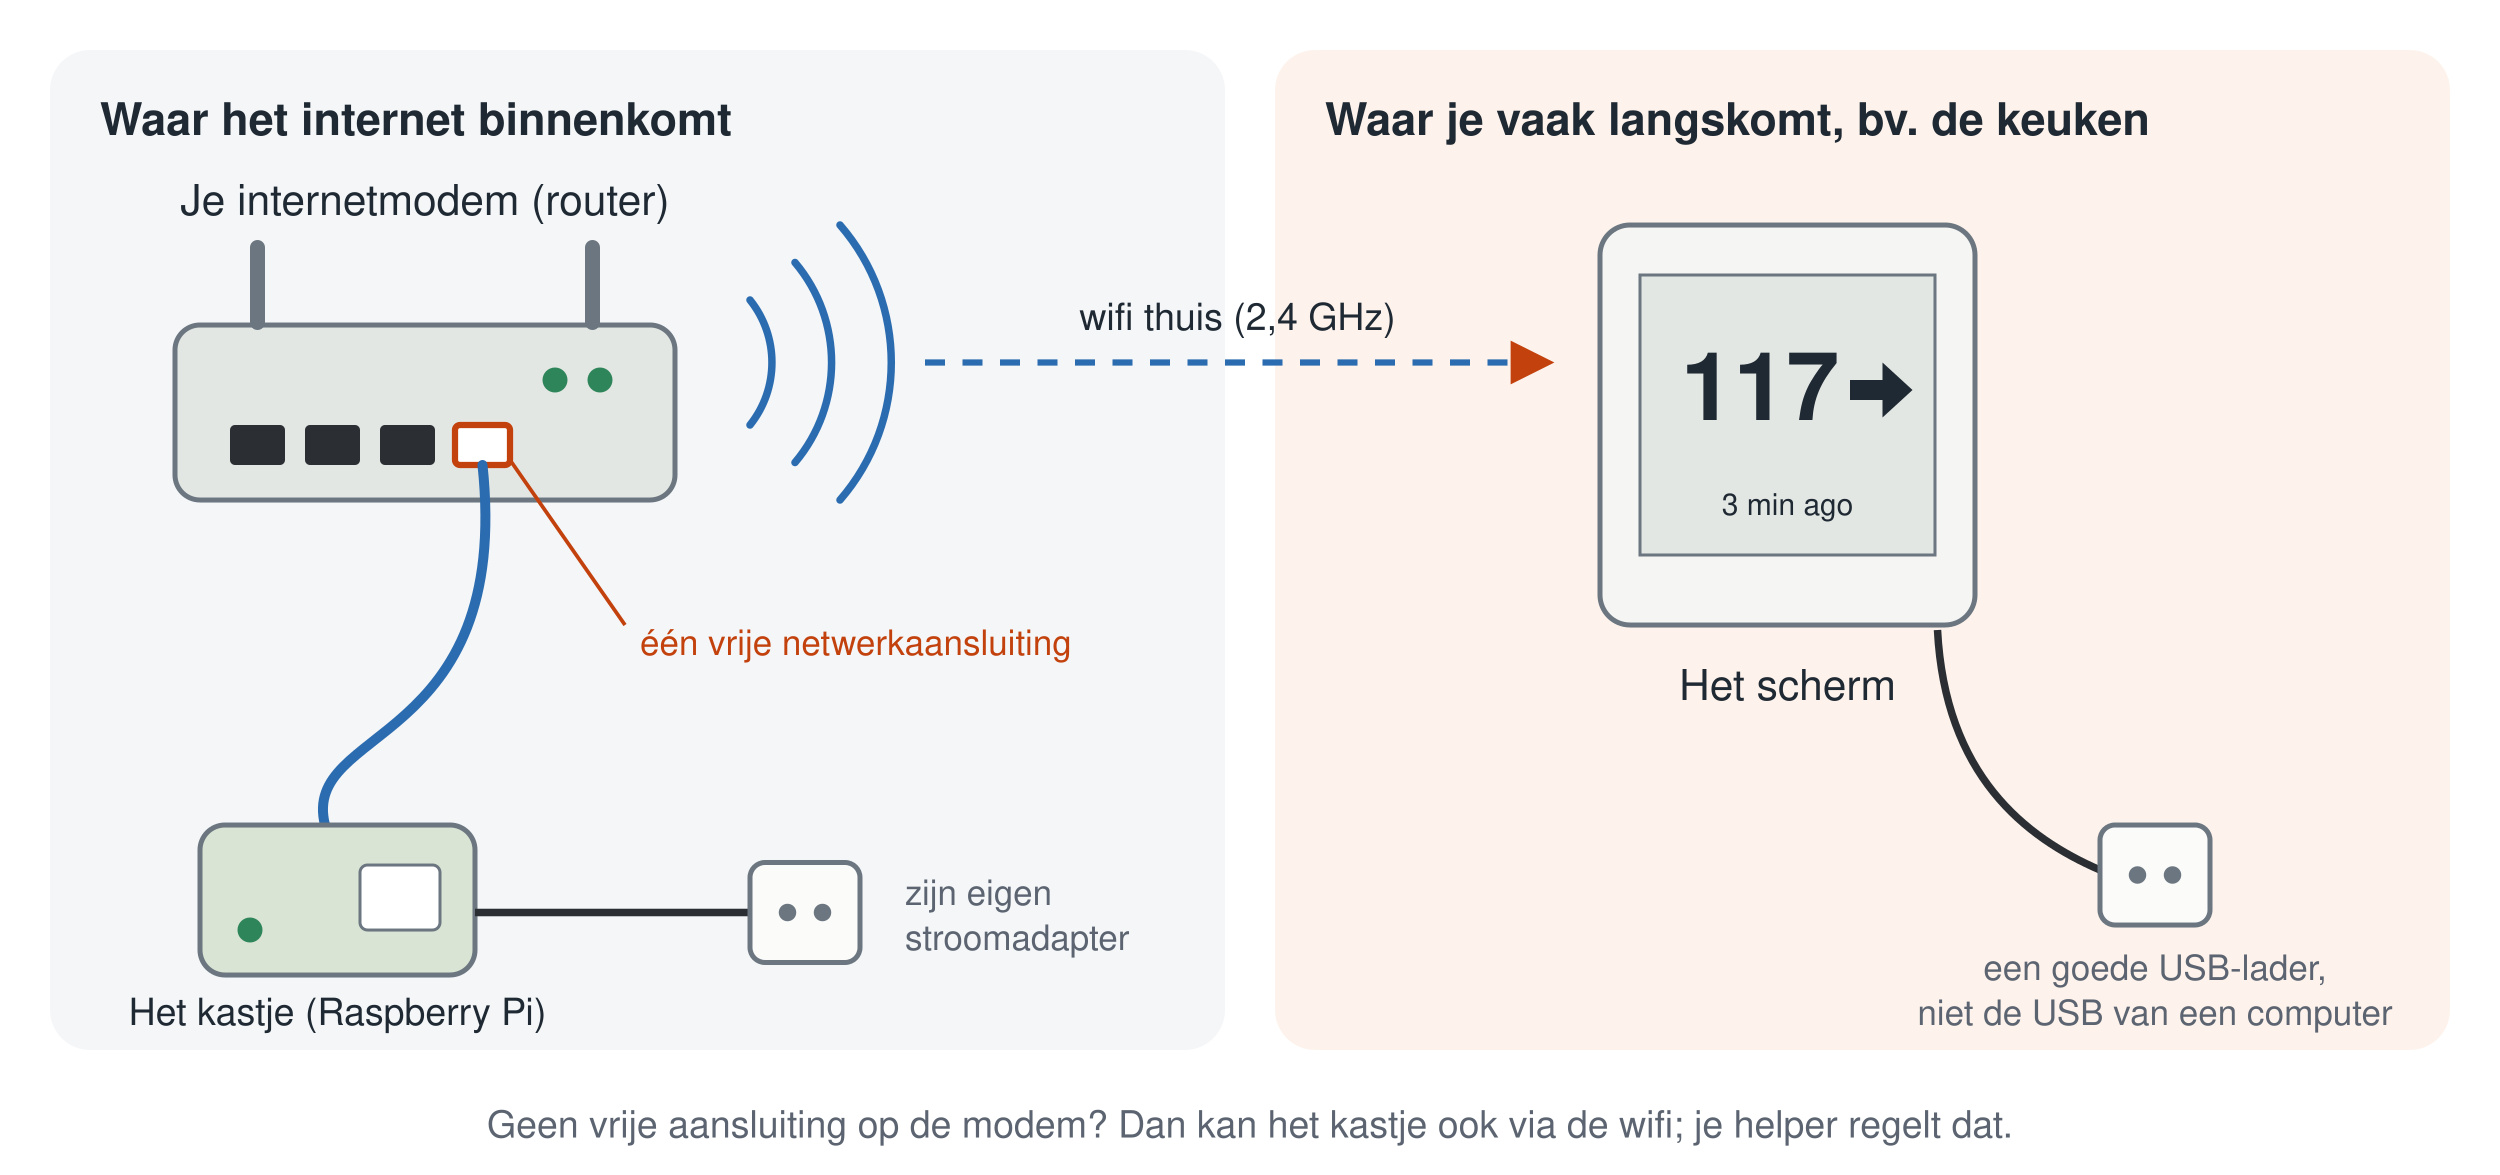
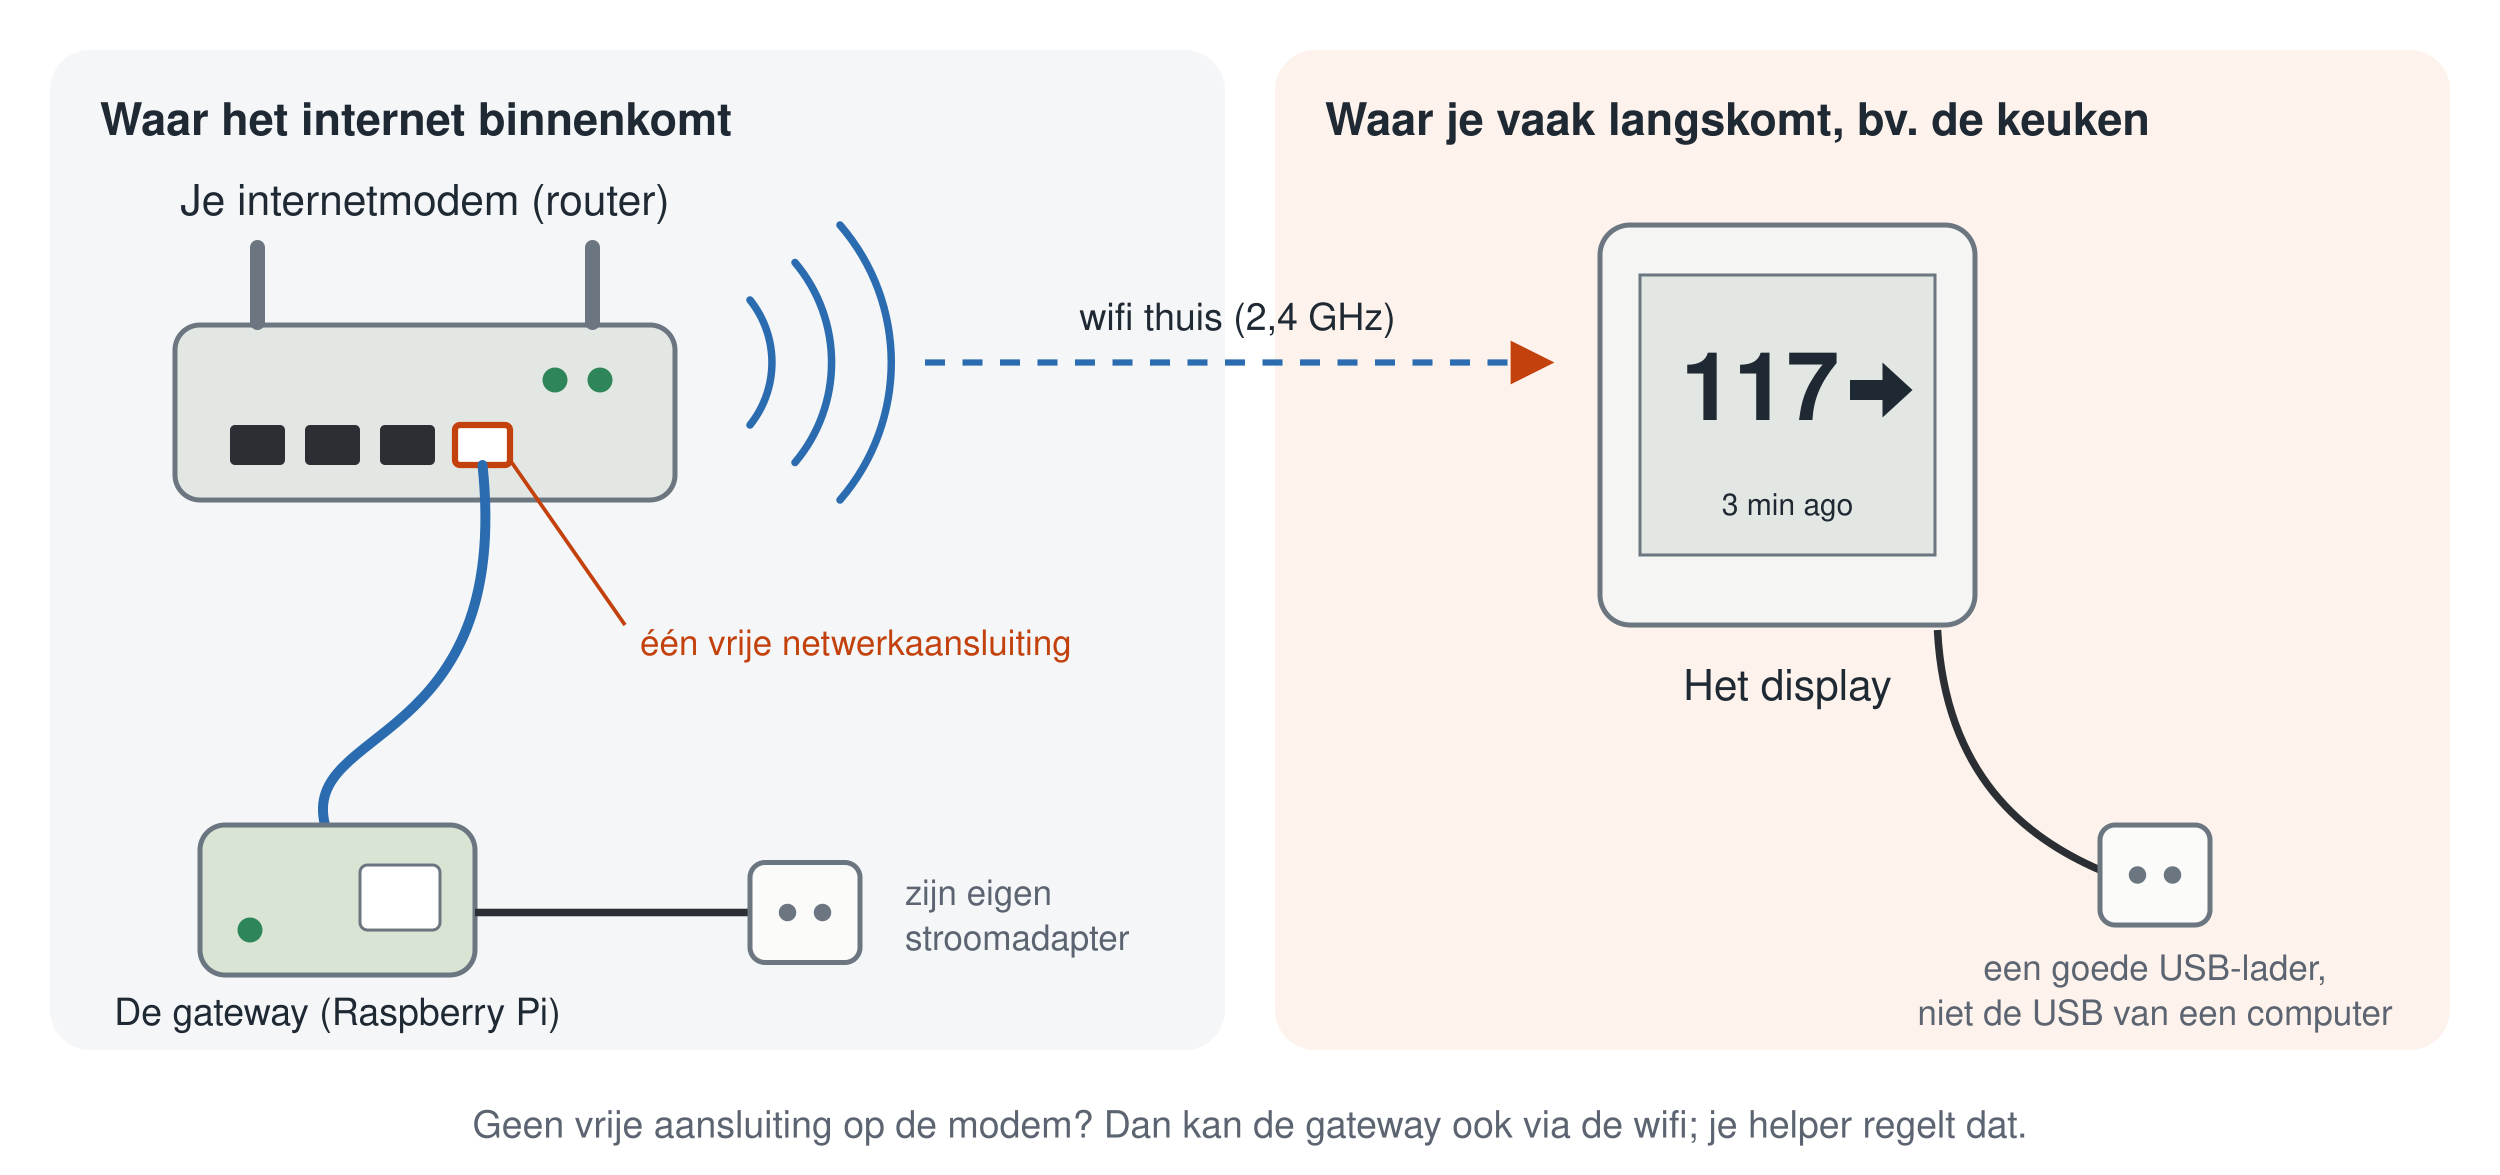
<svg xmlns="http://www.w3.org/2000/svg" viewBox="0 0 1000 470" width="1000" height="470" font-family="Helvetica, Arial, sans-serif" role="img" aria-labelledby="t d">
  <defs>
    <marker id="a" viewBox="0 0 10 10" refX="9" refY="5" markerWidth="7" markerHeight="7" orient="auto">
      <path d="M0 0 L10 5 L0 10 z" fill="#c2410c" />
    </marker>
  </defs>
  <rect width="1000" height="470" fill="#ffffff" />
  <rect x="20" y="20" width="470" height="400" rx="16" fill="#f4f6f8" />
  <text x="40" y="54" font-size="18" font-weight="bold" fill="#1f2933">Waar het internet binnenkomt</text>
  <rect x="510" y="20" width="470" height="400" rx="16" fill="#fdf3ec" />
  <text x="530" y="54" font-size="18" font-weight="bold" fill="#1f2933">Waar je vaak langskomt, bv. de keuken</text>
  <g transform="translate(70 130)">
    <rect x="0" y="0" width="200" height="70" rx="10" fill="#e3e7e3" stroke="#6b7680" stroke-width="2" />
    <rect x="30" y="-34" width="6" height="36" rx="3" fill="#6b7680" />
    <rect x="164" y="-34" width="6" height="36" rx="3" fill="#6b7680" />
    <g fill="#2b2f33">
      <rect x="22" y="40" width="22" height="16" rx="2" />
      <rect x="52" y="40" width="22" height="16" rx="2" />
      <rect x="82" y="40" width="22" height="16" rx="2" />
    </g>
    <rect x="112" y="40" width="22" height="16" rx="2" fill="#ffffff" stroke="#c2410c" stroke-width="2.5" />
    <circle cx="170" cy="22" r="5" fill="#2f855a" />
    <circle cx="152" cy="22" r="5" fill="#2f855a" />
  </g>
  <text x="170" y="86" font-size="17" fill="#1f2933" text-anchor="middle">Je internetmodem (router)</text>
  <path d="M204 184 L250 250" stroke="#c2410c" stroke-width="1.5" fill="none" />
  <text x="256" y="262" font-size="14" fill="#c2410c">één vrije netwerkaansluiting</text>
  <path d="M193 186 C 205 300, 120 290, 130 330" stroke="#2b6cb0" stroke-width="4" fill="none" stroke-linecap="round" />
  <g transform="translate(80 330)">
    <rect x="0" y="0" width="110" height="60" rx="10" fill="#d9e4d4" stroke="#6b7680" stroke-width="2" />
    <circle cx="20" cy="42" r="5" fill="#2f855a" />
    <rect x="64" y="16" width="32" height="26" rx="3" fill="#ffffff" stroke="#6b7680" stroke-width="1.2" />
  </g>
-   <text x="135" y="410" font-size="15" fill="#1f2933" text-anchor="middle">Het kastje (Raspberry Pi)</text>
+   <text x="135" y="410" font-size="15" fill="#1f2933" text-anchor="middle">De gateway (Raspberry Pi)</text>
  <path d="M190 365 C 240 365, 260 365, 300 365" stroke="#2b2f33" stroke-width="3" fill="none" />
  <g transform="translate(300 345)">
    <rect x="0" y="0" width="44" height="40" rx="6" fill="#fbfbfa" stroke="#6b7680" stroke-width="2" />
    <circle cx="15" cy="20" r="3.5" fill="#6b7680" />
    <circle cx="29" cy="20" r="3.5" fill="#6b7680" />
  </g>
  <text x="362" y="362" font-size="14" fill="#5b6470">zijn eigen</text>
  <text x="362" y="380" font-size="14" fill="#5b6470">stroomadapter</text>
  <g fill="none" stroke="#2b6cb0" stroke-width="3" stroke-linecap="round">
    <path d="M300 120 a 40 40 0 0 1 0 50" />
    <path d="M318 105 a 62 62 0 0 1 0 80" />
    <path d="M336 90 a 84 84 0 0 1 0 110" />
  </g>
  <path d="M370 145 H620" stroke="#2b6cb0" stroke-width="2.5" stroke-dasharray="8 7" fill="none" marker-end="url(#a)" />
  <text x="495" y="132" font-size="15" fill="#1f2933" text-anchor="middle">wifi thuis (2,4 GHz)</text>
  <g transform="translate(640 90)">
    <rect x="0" y="0" width="150" height="160" rx="12" fill="#f5f5f3" stroke="#6b7680" stroke-width="2" />
    <rect x="16" y="20" width="118" height="112" fill="#e3e7e3" stroke="#6b7680" stroke-width="1.2" />
    <text x="64" y="78" font-size="38" font-weight="bold" fill="#1f2933" text-anchor="middle">117</text>
    <path d="M100 62 h13 v-7 l12 11 l-12 11 v-7 h-13 z" fill="#1f2933" />
    <text x="75" y="116" font-size="12" fill="#1f2933" text-anchor="middle">3 min ago</text>
  </g>
-   <text x="715" y="280" font-size="17" fill="#1f2933" text-anchor="middle">Het scherm</text>
+   <text x="715" y="280" font-size="17" fill="#1f2933" text-anchor="middle">Het display</text>
  <path d="M775 252 C 778 310, 810 335, 840 348" stroke="#2b2f33" stroke-width="3" fill="none" />
  <g transform="translate(840 330)">
    <rect x="0" y="0" width="44" height="40" rx="6" fill="#fbfbfa" stroke="#6b7680" stroke-width="2" />
    <circle cx="15" cy="20" r="3.5" fill="#6b7680" />
    <circle cx="29" cy="20" r="3.5" fill="#6b7680" />
  </g>
  <text x="862" y="392" font-size="14" fill="#5b6470" text-anchor="middle">een goede USB-lader,</text>
  <text x="862" y="410" font-size="14" fill="#5b6470" text-anchor="middle">niet de USB van een computer</text>
-   <text x="500" y="455" font-size="15" fill="#5b6470" text-anchor="middle">Geen vrije aansluiting op de modem? Dan kan het kastje ook via de wifi; je helper regelt dat.</text>
+   <text x="500" y="455" font-size="15" fill="#5b6470" text-anchor="middle">Geen vrije aansluiting op de modem? Dan kan de gateway ook via de wifi; je helper regelt dat.</text>
</svg>
